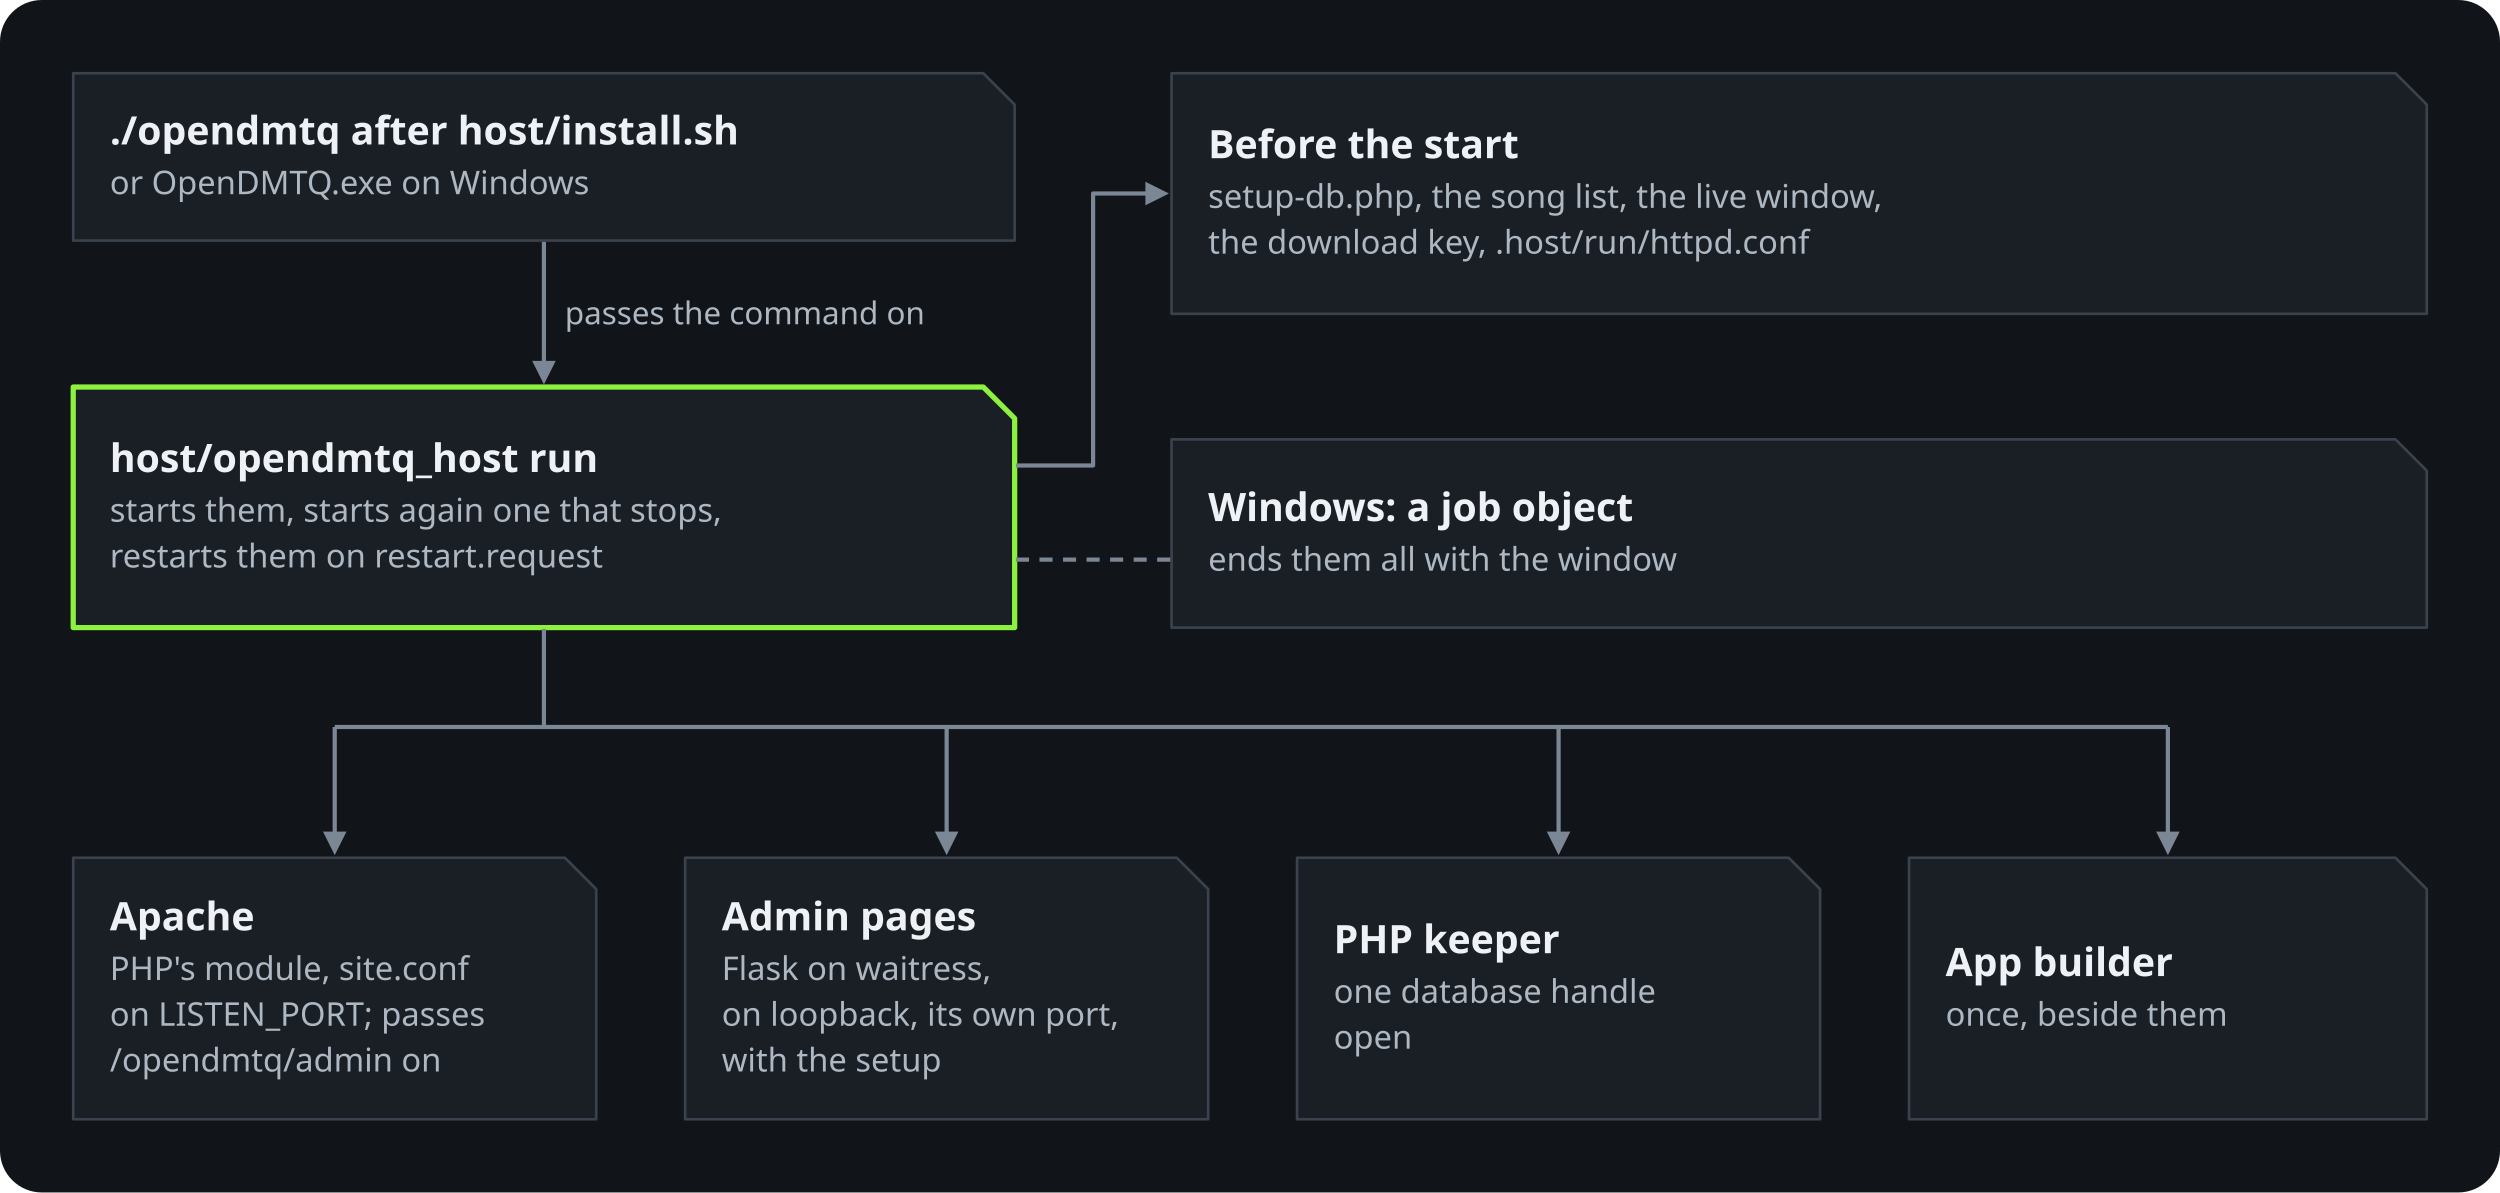
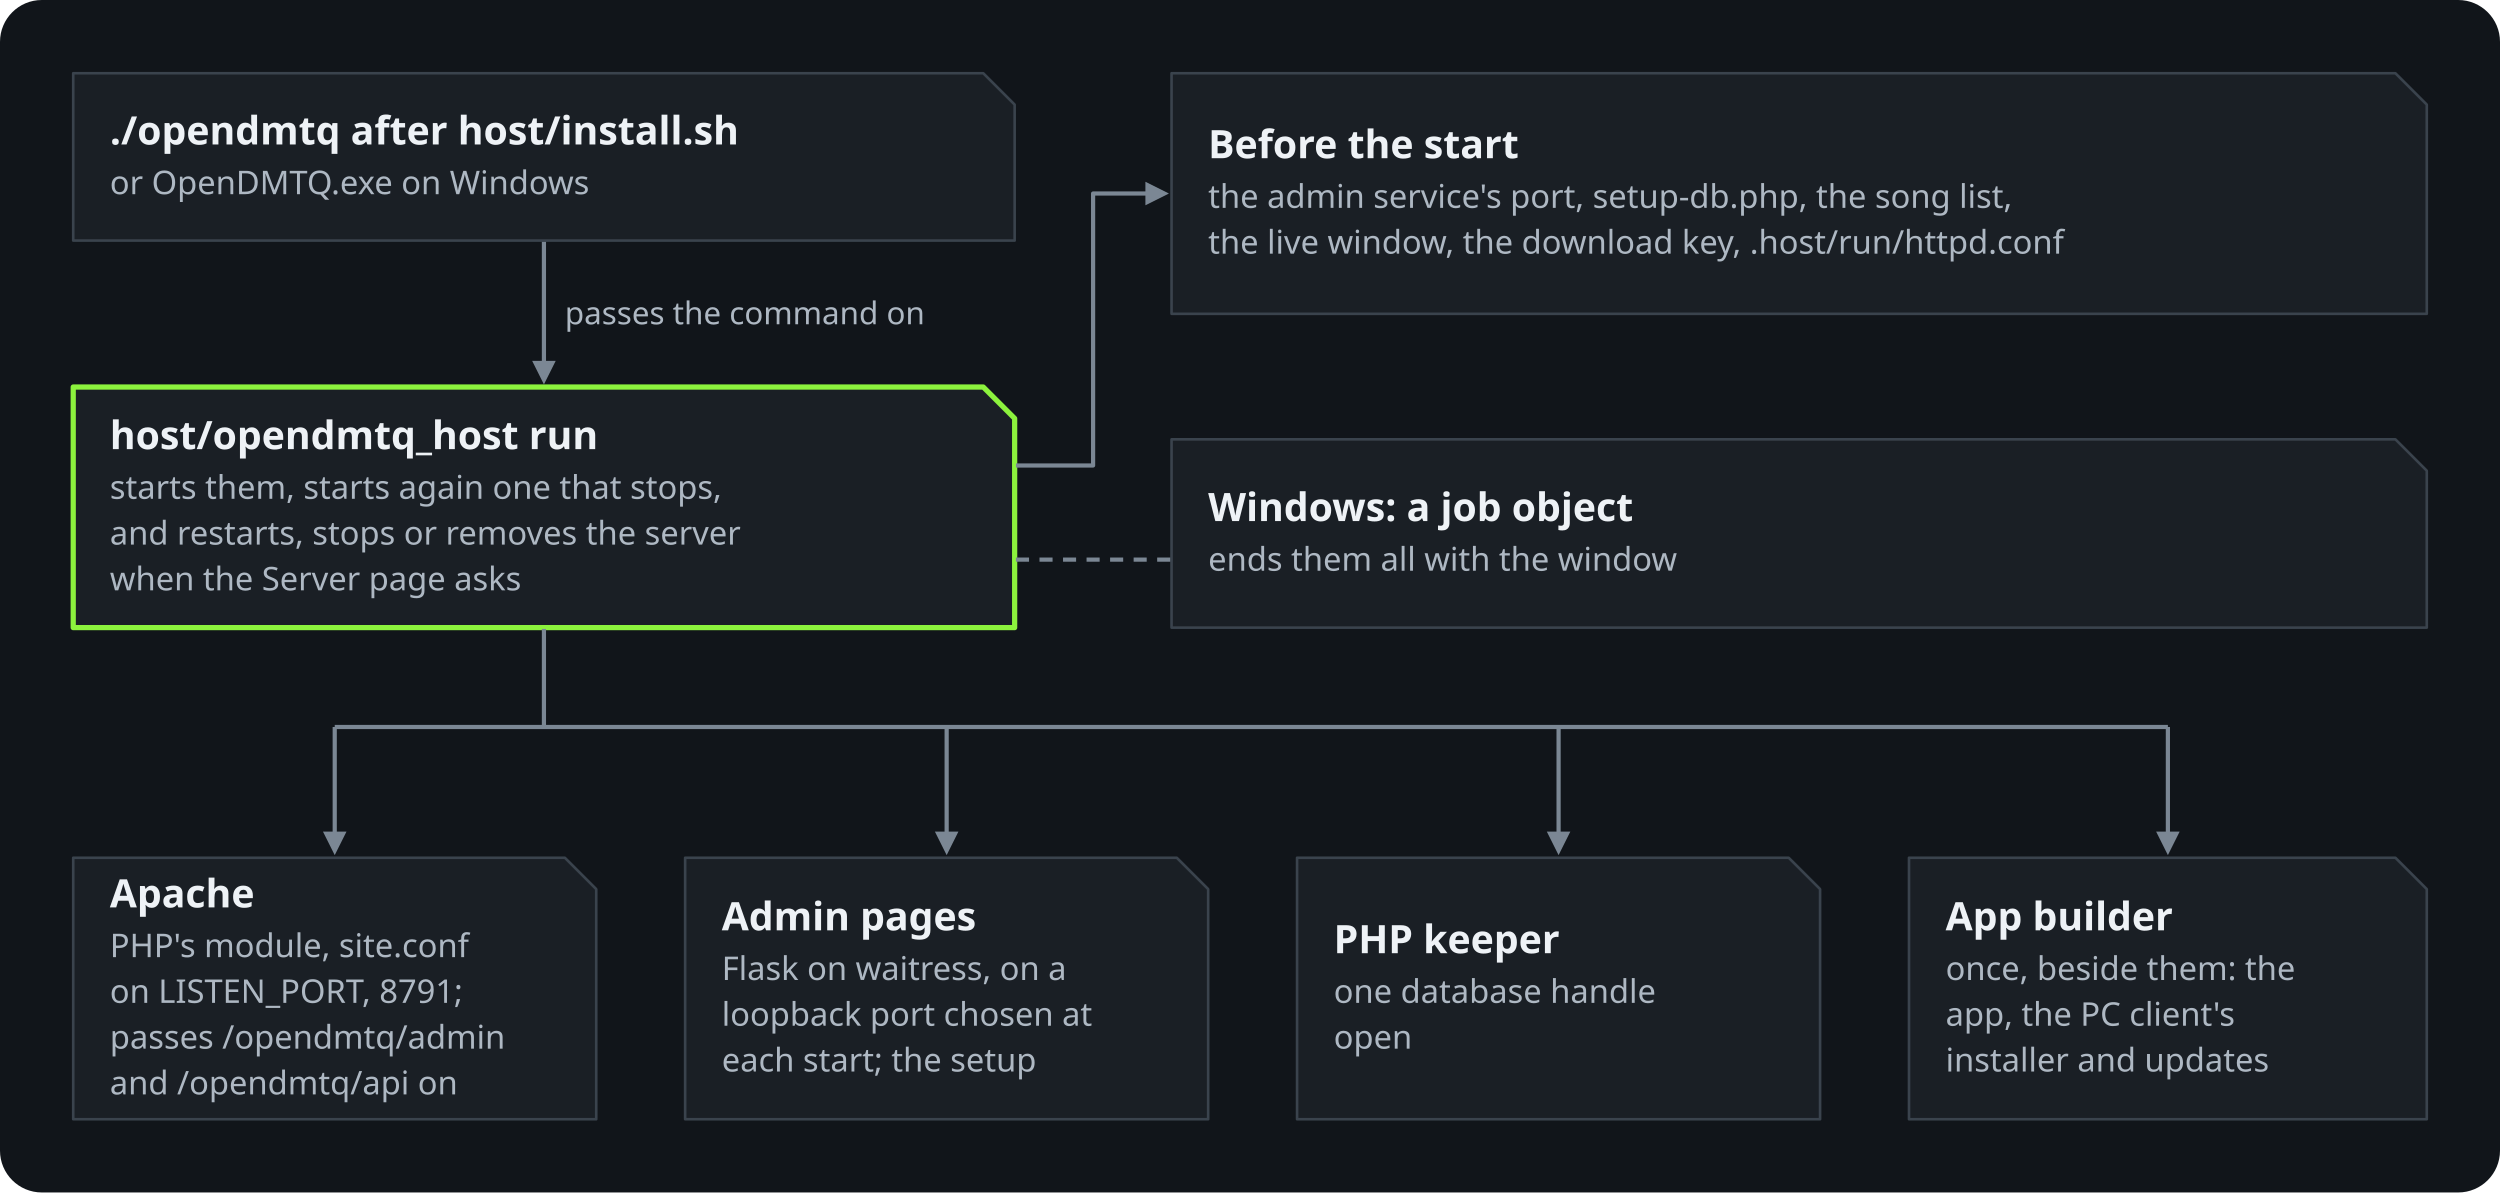
- <svg xmlns="http://www.w3.org/2000/svg" viewBox="-28 -28 956 456" width="956" height="456" font-family="-apple-system, BlinkMacSystemFont, 'Segoe UI', 'Noto Sans', 'Apple SD Gothic Neo', 'Malgun Gothic', 'Noto Sans KR', Helvetica, Arial, sans-serif" role="img" aria-label="Without containers: ./opendmtq after host/install.sh, or OpenDMTQ.exe on Windows, passes the command to host/opendmtq_host, which prepares the start (the database, the song list, the live window, the download key, Apache's configuration), starts Apache with PHP's module, the admin pages on waitress, the PHP keeper and, once, the app builder, and starts again one that stops; on Windows a job object ends them all with the window">
+ <svg xmlns="http://www.w3.org/2000/svg" viewBox="-28 -28 956 456" width="956" height="456" font-family="-apple-system, BlinkMacSystemFont, 'Segoe UI', 'Noto Sans', 'Apple SD Gothic Neo', 'Malgun Gothic', 'Noto Sans KR', Helvetica, Arial, sans-serif" role="img" aria-label="Without containers: ./opendmtq after host/install.sh, or OpenDMTQ.exe on Windows, passes the command to host/opendmtq_host, which prepares the start (the admin service's port, the database, the song list, the live window, the download key, Apache's configuration), starts Apache with PHP's module on LISTEN_PORT, 8791 unless set otherwise, which passes /opendmtq/admin and /opendmtq/api on to the admin pages on waitress, on a loopback port of their own chosen at each start, the PHP keeper and, once, the app builder, which puts the app, the PC client's installer and its updates in place; it starts again one that stops, and restarts, stops or removes the server when the admin pages' Server page asks; on Windows a job object ends them all with the window">
  <rect x="-28" y="-28" width="956" height="456" rx="16" fill="#11151a" />
  <path d="M0,0 H348 L360,12 V64 H0 Z" fill="#1a1f25" stroke="#3a434d" stroke-width="1" stroke-linejoin="round" />
  <text x="14" y="27.25" font-size="15" font-weight="600" fill="#eef2f6" text-anchor="start" data-box="14,346">./opendmtq after host/install.sh</text>
  <text x="14" y="46.25" font-size="12.5" fill="#aeb8c3" text-anchor="start" data-box="14,346">or OpenDMTQ.exe on Windows</text>
  <path d="M0,120 H348 L360,132 V212 H0 Z" fill="#1a1f25" stroke="#8cf23d" stroke-width="2" stroke-linejoin="round" />
-   <text x="14" y="152.5" font-size="15" font-weight="600" fill="#eef2f6" text-anchor="start" data-box="14,346">host/opendmtq_host run</text>
-   <text x="14" y="171.5" font-size="12.5" fill="#aeb8c3" text-anchor="start" data-box="14,346">starts them, starts again one that stops,</text>
-   <text x="14" y="189" font-size="12.5" fill="#aeb8c3" text-anchor="start" data-box="14,346">restarts them on restart.request</text>
+   <text x="14" y="143.75" font-size="15" font-weight="600" fill="#eef2f6" text-anchor="start" data-box="14,346">host/opendmtq_host run</text>
+   <text x="14" y="162.75" font-size="12.5" fill="#aeb8c3" text-anchor="start" data-box="14,346">starts them, starts again one that stops,</text>
+   <text x="14" y="180.25" font-size="12.5" fill="#aeb8c3" text-anchor="start" data-box="14,346">and restarts, stops or removes the server</text>
+   <text x="14" y="197.75" font-size="12.5" fill="#aeb8c3" text-anchor="start" data-box="14,346">when the Server page asks</text>
  <path d="M180,64.5 L180,112" fill="none" stroke="#7b8794" stroke-width="1.6" stroke-linejoin="round" />
  <path d="M180,119 L175.5,110.0 L184.5,110.0 Z" fill="#7b8794" data-tip="180,119" />
  <text x="188" y="96" font-size="12" fill="#aeb8c3" text-anchor="start" data-box="186,420">passes the command on</text>
  <path d="M420,0 H888 L900,12 V92 H420 Z" fill="#1a1f25" stroke="#3a434d" stroke-width="1" stroke-linejoin="round" />
  <text x="434" y="32.5" font-size="15" font-weight="600" fill="#eef2f6" text-anchor="start" data-box="434,886">Before the start</text>
-   <text x="434" y="51.5" font-size="12.5" fill="#aeb8c3" text-anchor="start" data-box="434,886">setup-db.php, the song list, the live window,</text>
-   <text x="434" y="69" font-size="12.5" fill="#aeb8c3" text-anchor="start" data-box="434,886">the download key, .host/run/httpd.conf</text>
+   <text x="434" y="51.5" font-size="12.5" fill="#aeb8c3" text-anchor="start" data-box="434,886">the admin service's port, setup-db.php, the song list,</text>
+   <text x="434" y="69" font-size="12.5" fill="#aeb8c3" text-anchor="start" data-box="434,886">the live window, the download key, .host/run/httpd.conf</text>
  <path d="M360.5,150 L390,150 L390,46 L412,46" fill="none" stroke="#7b8794" stroke-width="1.6" stroke-linejoin="round" />
  <path d="M419,46 L410.0,50.5 L410.0,41.5 Z" fill="#7b8794" data-tip="419,46" />
  <path d="M420,140 H888 L900,152 V212 H420 Z" fill="#1a1f25" stroke="#3a434d" stroke-width="1" stroke-linejoin="round" />
  <text x="434" y="171.25" font-size="15" font-weight="600" fill="#eef2f6" text-anchor="start" data-box="434,886">Windows: a job object</text>
  <text x="434" y="190.25" font-size="12.5" fill="#aeb8c3" text-anchor="start" data-box="434,886">ends them all with the window</text>
  <path d="M360.5,186 L419.5,186" fill="none" stroke="#7b8794" stroke-width="1.6" stroke-dasharray="5 4" />
  <path d="M0,300 H188 L200,312 V400 H0 Z" fill="#1a1f25" stroke="#3a434d" stroke-width="1" stroke-linejoin="round" />
-   <text x="14" y="327.75" font-size="15" font-weight="600" fill="#eef2f6" text-anchor="start" data-box="14,186">Apache</text>
-   <text x="14" y="346.75" font-size="12.5" fill="#aeb8c3" text-anchor="start" data-box="14,186">PHP's module, site.conf</text>
-   <text x="14" y="364.25" font-size="12.5" fill="#aeb8c3" text-anchor="start" data-box="14,186">on LISTEN_PORT; passes</text>
-   <text x="14" y="381.75" font-size="12.5" fill="#aeb8c3" text-anchor="start" data-box="14,186">/opendmtq/admin on</text>
+   <text x="14" y="319" font-size="15" font-weight="600" fill="#eef2f6" text-anchor="start" data-box="14,186">Apache</text>
+   <text x="14" y="338" font-size="12.5" fill="#aeb8c3" text-anchor="start" data-box="14,186">PHP's module, site.conf</text>
+   <text x="14" y="355.5" font-size="12.5" fill="#aeb8c3" text-anchor="start" data-box="14,186">on LISTEN_PORT, 8791;</text>
+   <text x="14" y="373" font-size="12.5" fill="#aeb8c3" text-anchor="start" data-box="14,186">passes /opendmtq/admin</text>
+   <text x="14" y="390.5" font-size="12.5" fill="#aeb8c3" text-anchor="start" data-box="14,186">and /opendmtq/api on</text>
  <path d="M234,300 H422 L434,312 V400 H234 Z" fill="#1a1f25" stroke="#3a434d" stroke-width="1" stroke-linejoin="round" />
  <text x="248" y="327.75" font-size="15" font-weight="600" fill="#eef2f6" text-anchor="start" data-box="248,420">Admin pages</text>
-   <text x="248" y="346.75" font-size="12.5" fill="#aeb8c3" text-anchor="start" data-box="248,420">Flask on waitress,</text>
-   <text x="248" y="364.25" font-size="12.5" fill="#aeb8c3" text-anchor="start" data-box="248,420">on loopback, its own port,</text>
-   <text x="248" y="381.75" font-size="12.5" fill="#aeb8c3" text-anchor="start" data-box="248,420">with the setup</text>
+   <text x="248" y="346.75" font-size="12.5" fill="#aeb8c3" text-anchor="start" data-box="248,420">Flask on waitress, on a</text>
+   <text x="248" y="364.25" font-size="12.5" fill="#aeb8c3" text-anchor="start" data-box="248,420">loopback port chosen at</text>
+   <text x="248" y="381.75" font-size="12.5" fill="#aeb8c3" text-anchor="start" data-box="248,420">each start; the setup</text>
  <path d="M468,300 H656 L668,312 V400 H468 Z" fill="#1a1f25" stroke="#3a434d" stroke-width="1" stroke-linejoin="round" />
  <text x="482" y="336.5" font-size="15" font-weight="600" fill="#eef2f6" text-anchor="start" data-box="482,654">PHP keeper</text>
  <text x="482" y="355.5" font-size="12.5" fill="#aeb8c3" text-anchor="start" data-box="482,654">one database handle</text>
  <text x="482" y="373" font-size="12.5" fill="#aeb8c3" text-anchor="start" data-box="482,654">open</text>
  <path d="M702,300 H888 L900,312 V400 H702 Z" fill="#1a1f25" stroke="#3a434d" stroke-width="1" stroke-linejoin="round" />
-   <text x="716" y="345.25" font-size="15" font-weight="600" fill="#eef2f6" text-anchor="start" data-box="716,886">App builder</text>
-   <text x="716" y="364.25" font-size="12.5" fill="#aeb8c3" text-anchor="start" data-box="716,886">once, beside them</text>
+   <text x="716" y="327.75" font-size="15" font-weight="600" fill="#eef2f6" text-anchor="start" data-box="716,886">App builder</text>
+   <text x="716" y="346.75" font-size="12.5" fill="#aeb8c3" text-anchor="start" data-box="716,886">once, beside them: the</text>
+   <text x="716" y="364.25" font-size="12.5" fill="#aeb8c3" text-anchor="start" data-box="716,886">app, the PC client's</text>
+   <text x="716" y="381.75" font-size="12.5" fill="#aeb8c3" text-anchor="start" data-box="716,886">installer and updates</text>
  <path d="M180,212.5 L180,250" fill="none" stroke="#7b8794" stroke-width="1.6" />
  <path d="M100,250 L801,250" fill="none" stroke="#7b8794" stroke-width="1.6" />
  <path d="M100,250 L100,292" fill="none" stroke="#7b8794" stroke-width="1.6" stroke-linejoin="round" />
  <path d="M100,299 L95.5,290.0 L104.5,290.0 Z" fill="#7b8794" data-tip="100,299" />
  <path d="M334,250 L334,292" fill="none" stroke="#7b8794" stroke-width="1.6" stroke-linejoin="round" />
  <path d="M334,299 L329.5,290.0 L338.5,290.0 Z" fill="#7b8794" data-tip="334,299" />
  <path d="M568,250 L568,292" fill="none" stroke="#7b8794" stroke-width="1.6" stroke-linejoin="round" />
  <path d="M568,299 L563.5,290.0 L572.5,290.0 Z" fill="#7b8794" data-tip="568,299" />
  <path d="M801,250 L801,292" fill="none" stroke="#7b8794" stroke-width="1.6" stroke-linejoin="round" />
  <path d="M801,299 L796.5,290.0 L805.5,290.0 Z" fill="#7b8794" data-tip="801,299" />
</svg>
